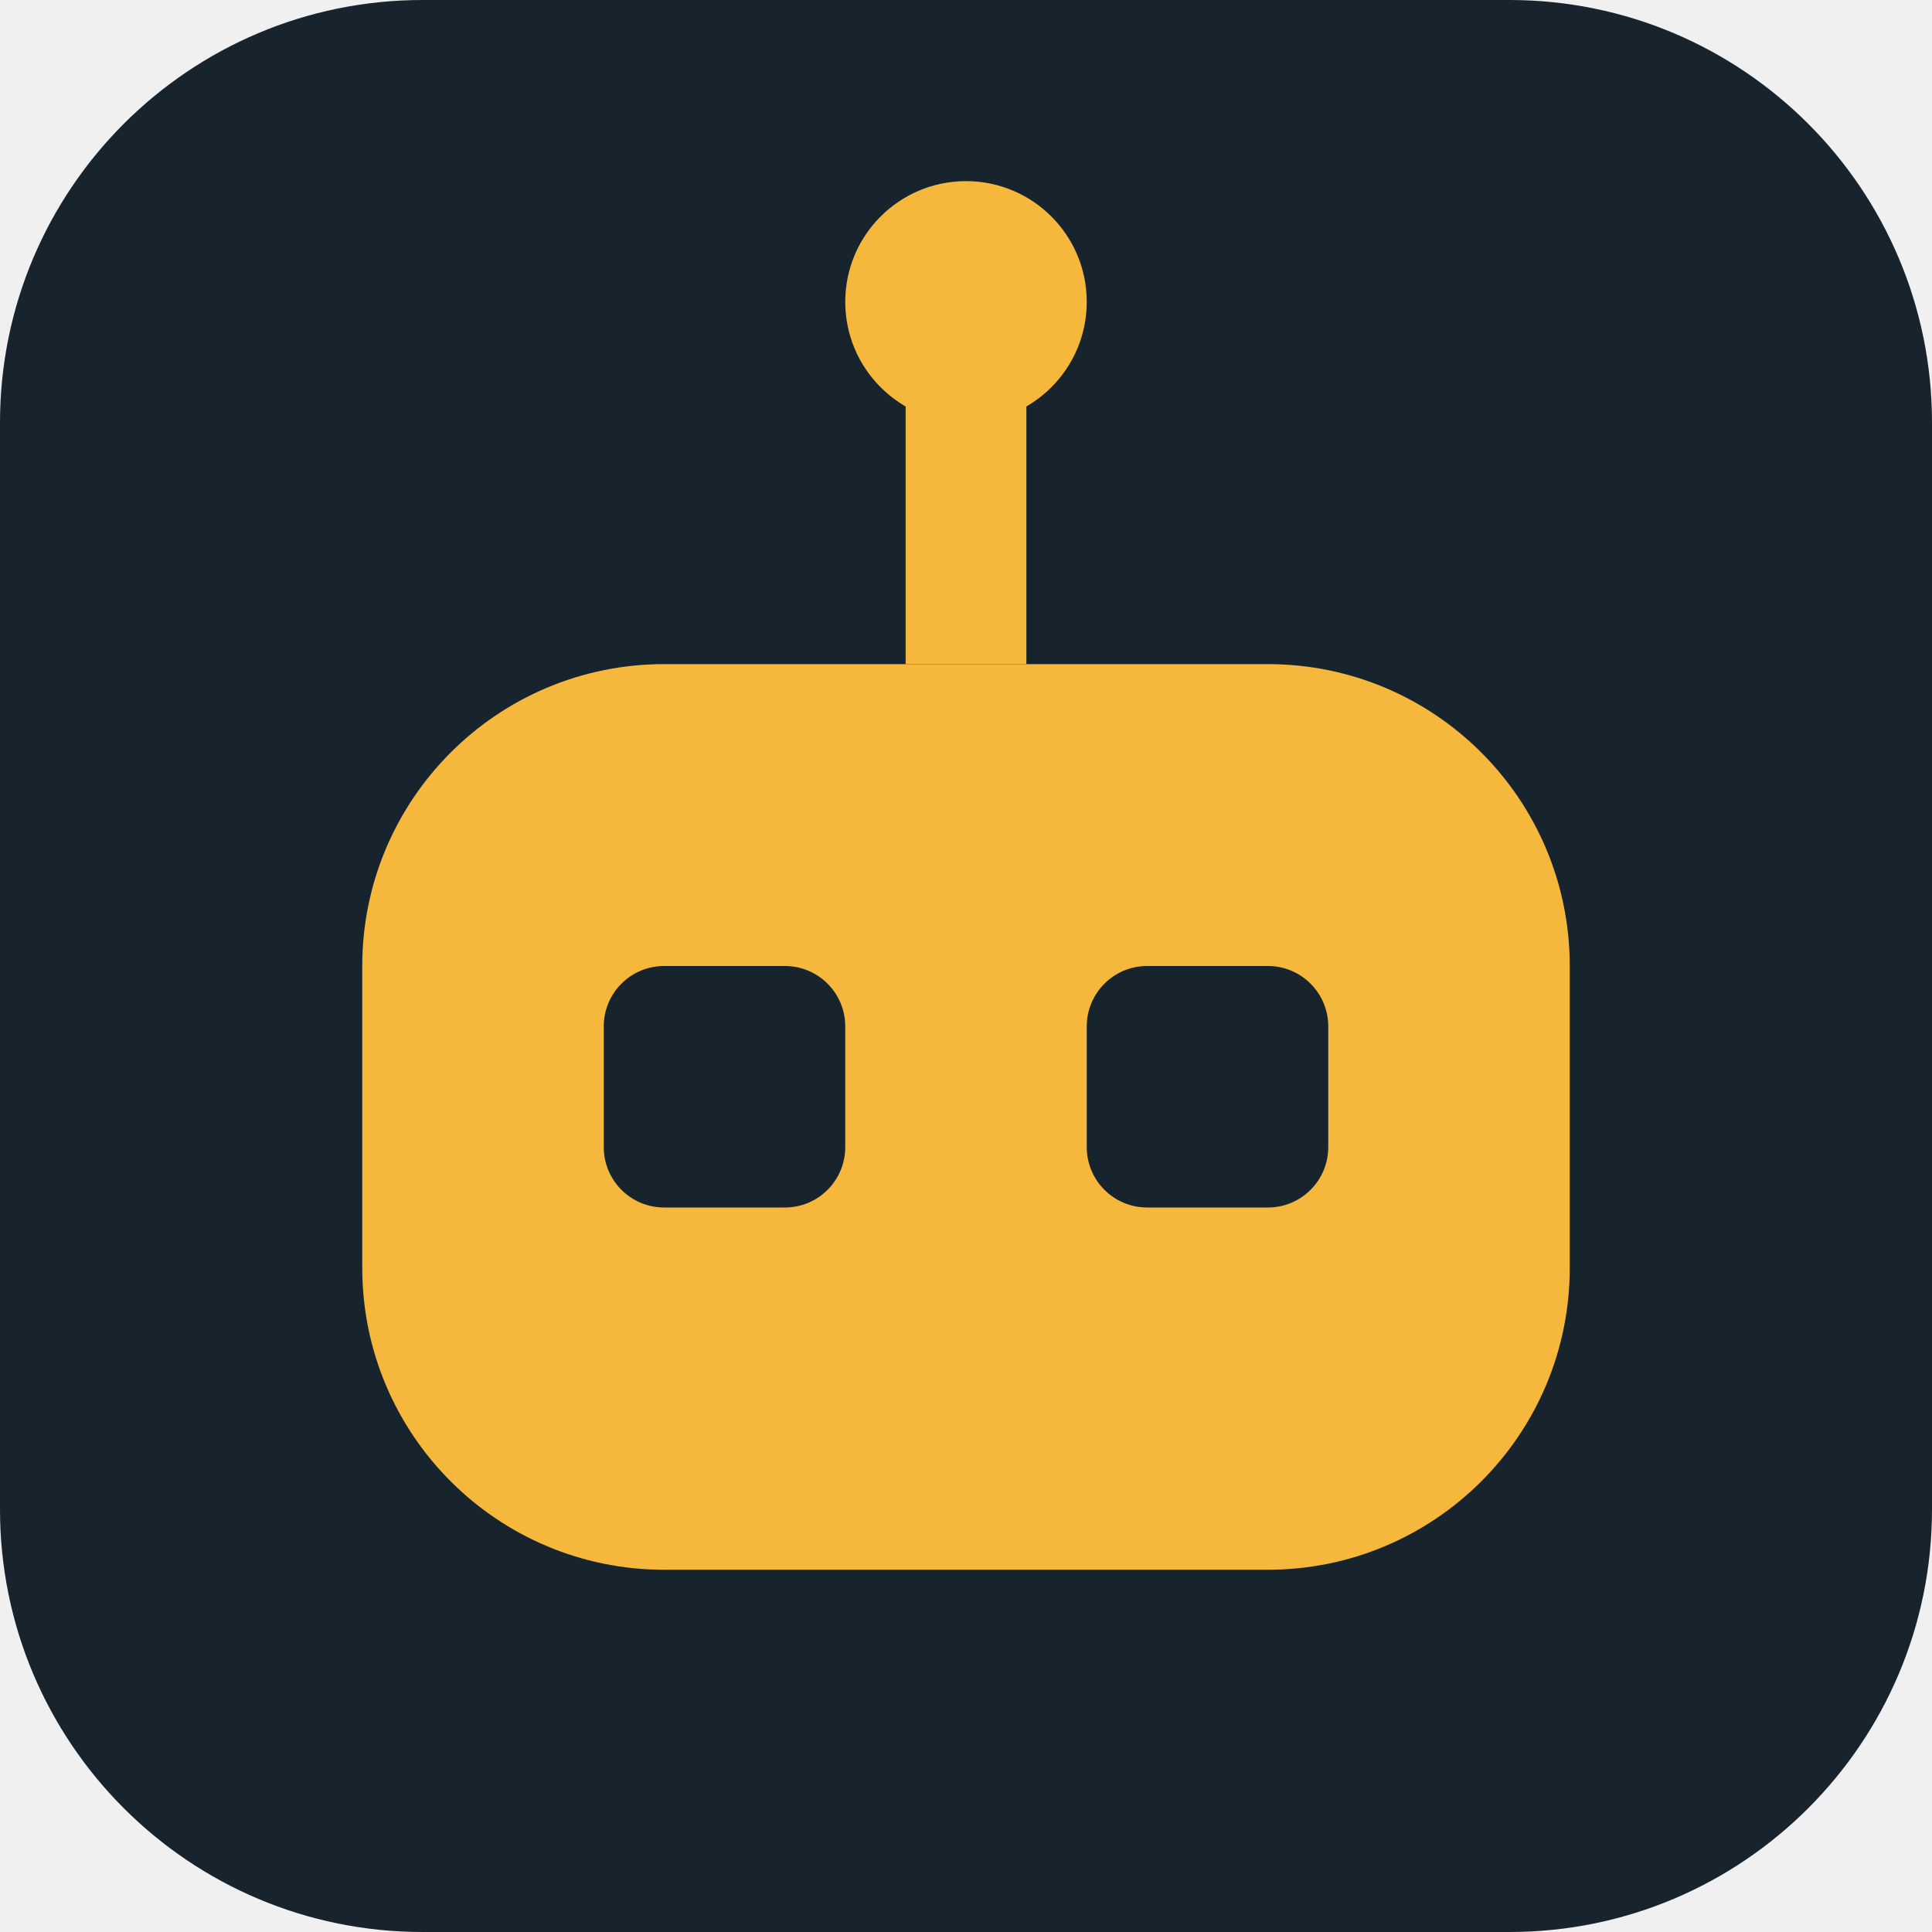
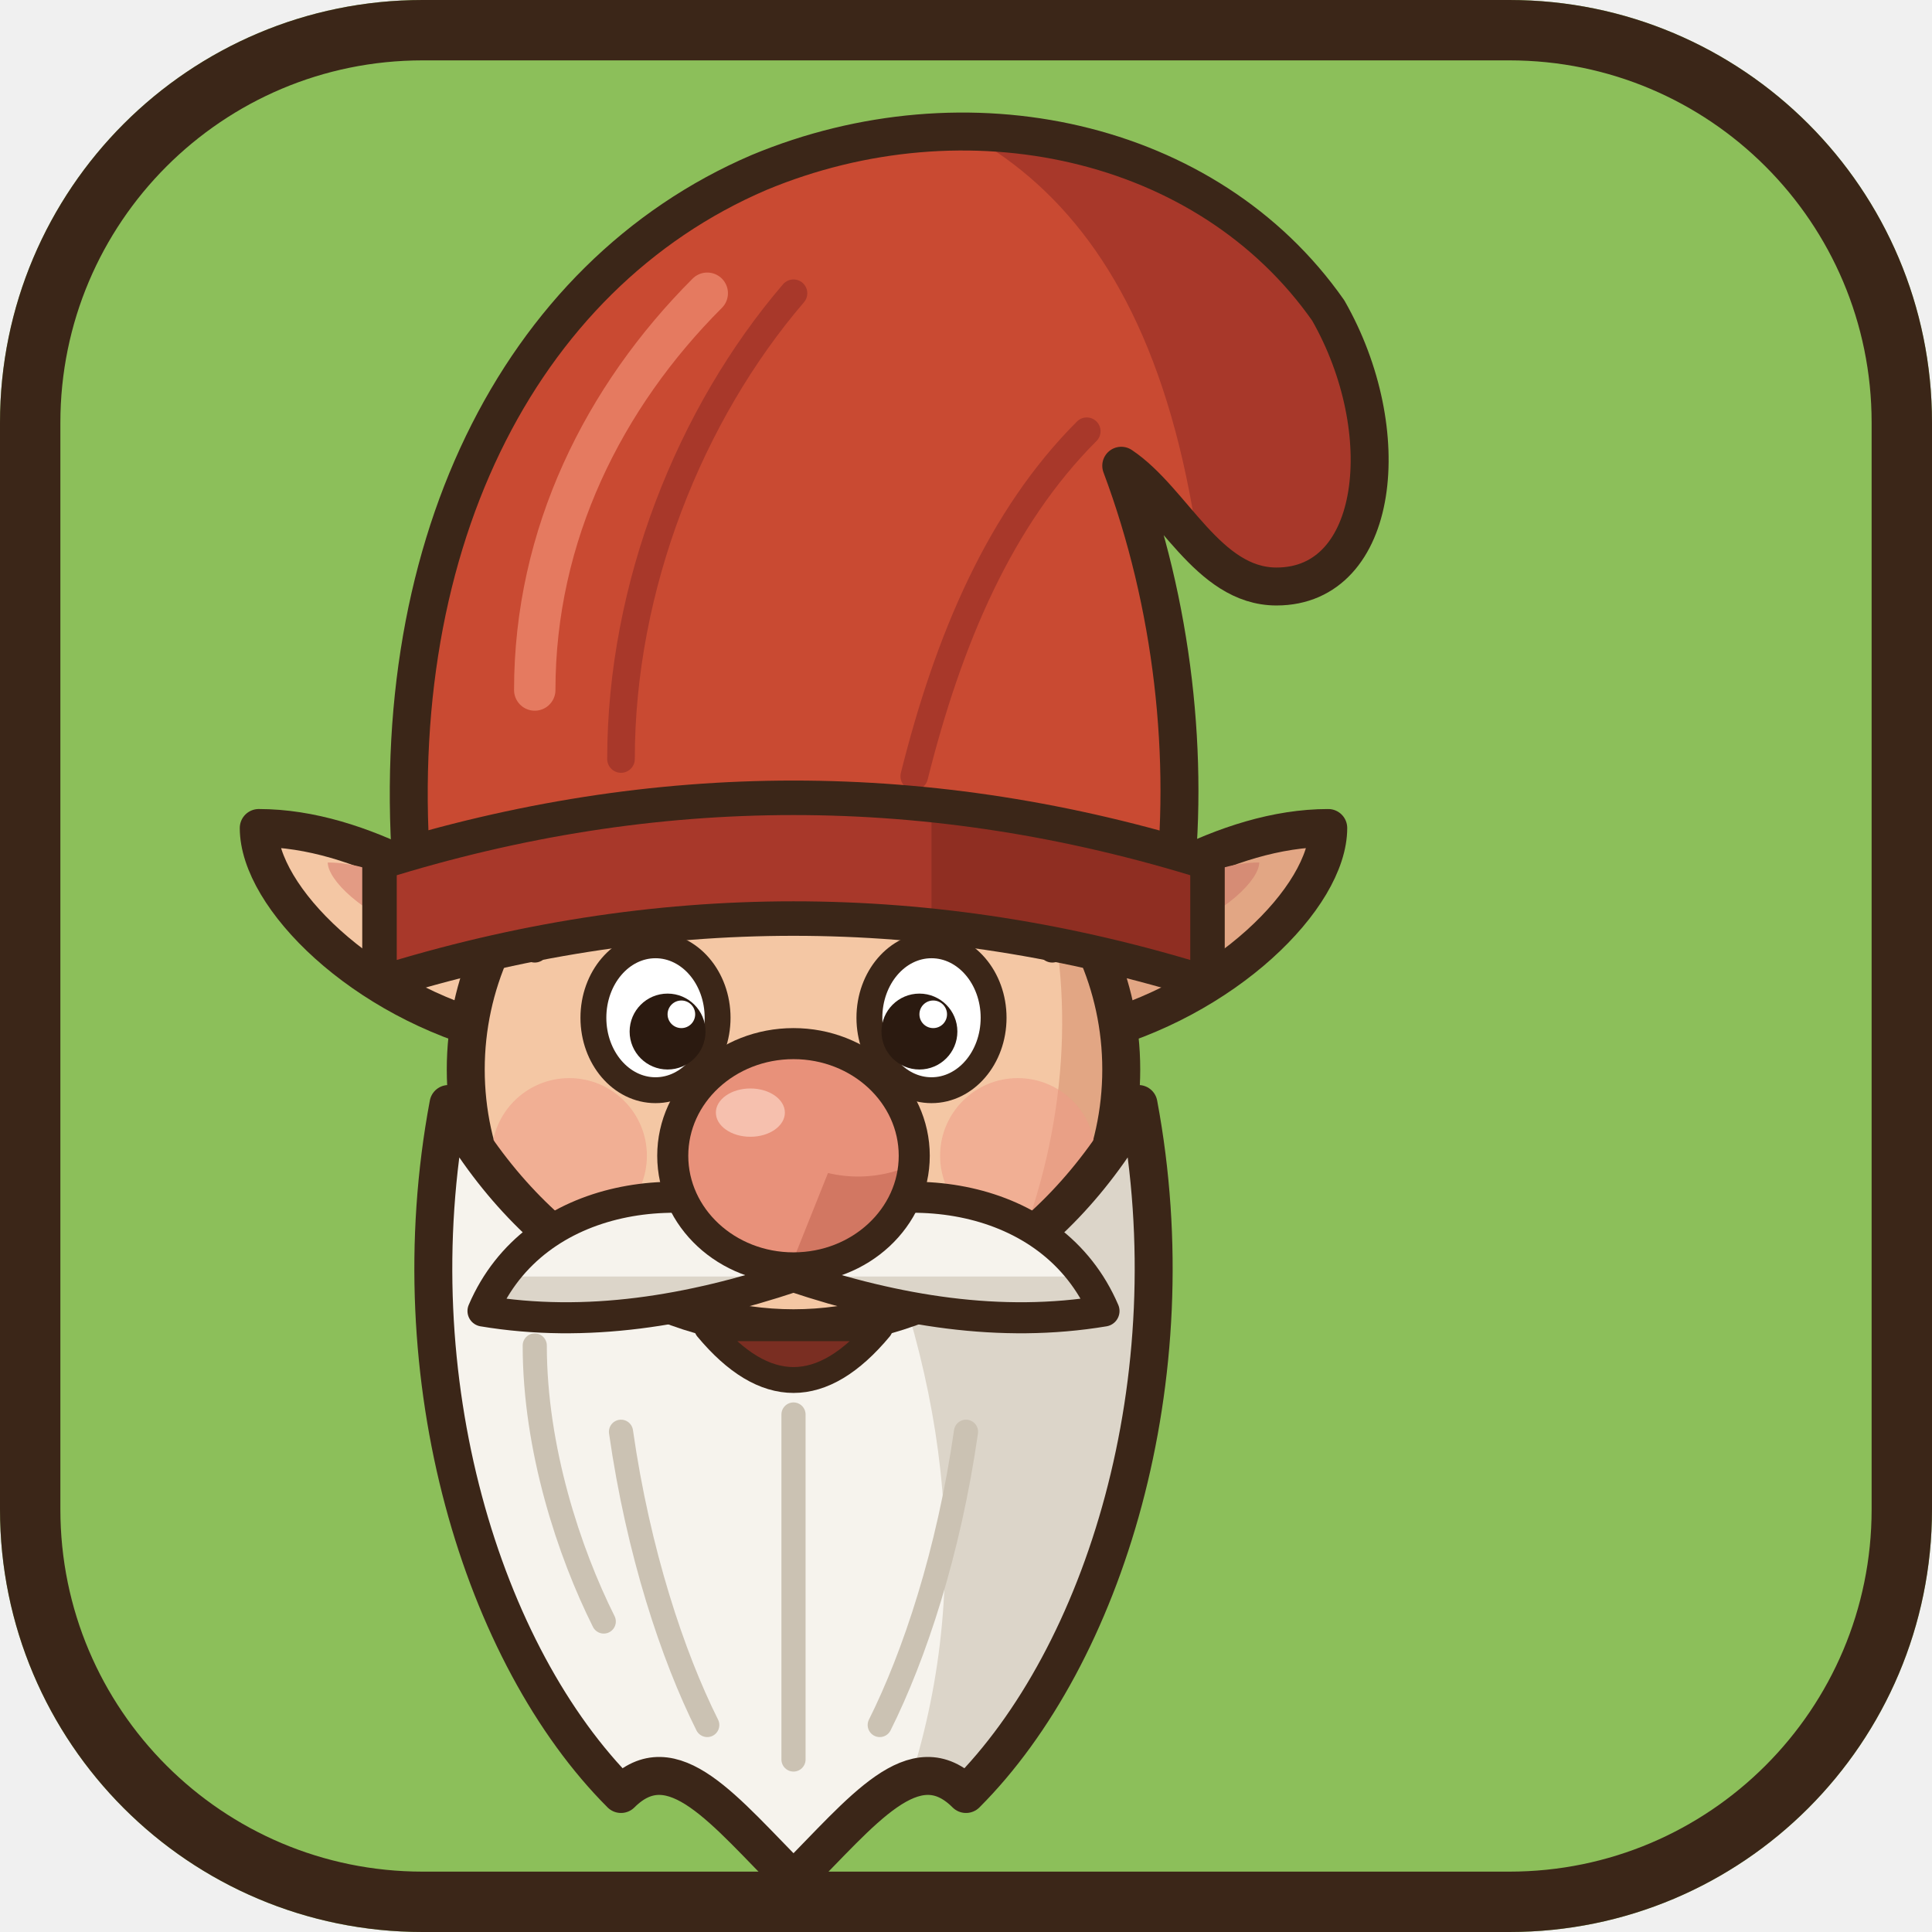
- <svg xmlns="http://www.w3.org/2000/svg" viewBox="0 0 32 32">
-   <rect width="32" height="32" rx="7" fill="#17232d" />
-   <rect x="6" y="11" width="20" height="15" rx="5" fill="#f5b83d" />
-   <rect x="10" y="16" width="4" height="4" rx="1" fill="#17232d" />
-   <rect x="18" y="16" width="4" height="4" rx="1" fill="#17232d" />
-   <rect x="15" y="5" width="2" height="6" fill="#f5b83d" />
-   <circle cx="16" cy="5" r="2" fill="#f5b83d" />
+ <svg xmlns="http://www.w3.org/2000/svg" viewBox="0 0 64 64" width="64" height="64" role="img" aria-label="Gnome Sweet Gnome">
+   <clipPath id="gsg-icon-clip">
+     <rect width="64" height="64" rx="14" />
+   </clipPath>
+   <g clip-path="url(#gsg-icon-clip)">
+     <rect width="64" height="64" fill="#8cbf5a" />
+     <svg viewBox="14 2 112 112" width="64" height="64">
+       <g>
+         <clipPath id="gsg-icon-1">
+           <path d="M43 62 C35 60 29 54 29 50 C35 50 41 54 45 57 Z" />
+         </clipPath>
+         <path d="M43 62 C35 60 29 54 29 50 C35 50 41 54 45 57 Z" fill="#f4c7a4" />
+         <path d="M43 62 C35 60 29 54 29 50 C35 50 41 54 45 57 Z" fill="none" stroke="#3b2618" stroke-width="2.2" stroke-linejoin="round" stroke-linecap="round" />
+         <path d="M38 56 C35 55 33 53 33 52 C36 52 39 54 41 56 Z" fill="#e39b84" />
+         <clipPath id="gsg-icon-2">
+           <path d="M77 62 C85 60 91 54 91 50 C85 50 79 54 75 57 Z" />
+         </clipPath>
+         <path d="M77 62 C85 60 91 54 91 50 C85 50 79 54 75 57 Z" fill="#f4c7a4" />
+         <g clip-path="url(#gsg-icon-2)">
+           <path d="M80 52 L95 48 L95 64 L76 62 Z" fill="#e2a684" />
+         </g>
+         <path d="M77 62 C85 60 91 54 91 50 C85 50 79 54 75 57 Z" fill="none" stroke="#3b2618" stroke-width="2.2" stroke-linejoin="round" stroke-linecap="round" />
+         <path d="M82 56 C85 55 87 53 87 52 C84 52 81 54 79 56 Z" fill="#d68c75" />
+         <clipPath id="gsg-icon-3">
+           <path d="M41 64 a19 18 0 1 0 38 0 a19 18 0 1 0 -38 0" />
+         </clipPath>
+         <path d="M41 64 a19 18 0 1 0 38 0 a19 18 0 1 0 -38 0" fill="#f4c7a4" />
+         <g clip-path="url(#gsg-icon-3)">
+           <path d="M70 44 C78 54 78 72 66 86 L90 86 L90 44 Z" fill="#e2a684" />
+         </g>
+         <path d="M41 64 a19 18 0 1 0 38 0 a19 18 0 1 0 -38 0" fill="none" stroke="#3b2618" stroke-width="2.2" stroke-linejoin="round" stroke-linecap="round" />
+         <circle cx="47" cy="69" r="4.5" fill="#ee9a86" opacity=".55" />
+         <circle cx="73" cy="69" r="4.5" fill="#ee9a86" opacity=".55" />
+         <g class="eyes">
+           <ellipse cx="52" cy="61" rx="3.6" ry="4.2" fill="#fff" stroke="#3b2618" stroke-width="1.5" stroke-linejoin="round" stroke-linecap="round" />
+           <circle cx="52.7" cy="61.8" r="2.2" fill="#2b1a10" />
+           <circle cx="53.5" cy="60.8" r=".8" fill="#fff" />
+           <ellipse cx="68" cy="61" rx="3.6" ry="4.2" fill="#fff" stroke="#3b2618" stroke-width="1.5" stroke-linejoin="round" stroke-linecap="round" />
+           <circle cx="67.3" cy="61.8" r="2.2" fill="#2b1a10" />
+           <circle cx="68.1" cy="60.8" r=".8" fill="#fff" />
+         </g>
+         <g class="brows">
+           <clipPath id="gsg-icon-4">
+             <path d="M44 55 C47 50 54 49 58 53 C54 53 49 54 45 57 Z" />
+           </clipPath>
+           <path d="M44 55 C47 50 54 49 58 53 C54 53 49 54 45 57 Z" fill="#f6f3ed" />
+           <path d="M44 55 C47 50 54 49 58 53 C54 53 49 54 45 57 Z" fill="none" stroke="#3b2618" stroke-width="1.6" stroke-linejoin="round" stroke-linecap="round" />
+           <clipPath id="gsg-icon-5">
+             <path d="M76 55 C73 50 66 49 62 53 C66 53 71 54 75 57 Z" />
+           </clipPath>
+           <path d="M76 55 C73 50 66 49 62 53 C66 53 71 54 75 57 Z" fill="#f6f3ed" />
+           <g clip-path="url(#gsg-icon-5)">
+             <path d="M68 48 H80 V58 H68 Z" fill="#dcd5c9" />
+           </g>
+           <path d="M76 55 C73 50 66 49 62 53 C66 53 71 54 75 57 Z" fill="none" stroke="#3b2618" stroke-width="1.6" stroke-linejoin="round" stroke-linecap="round" />
+         </g>
+         <clipPath id="gsg-icon-6">
+           <path d="M40 66 C37 82 42 98 50 106 C53 103 56 107 60 111 C64 107 67 103 70 106 C78 98 83 82 80 66 C75 75 67 79 60 79 C53 79 45 75 40 66 Z" />
+         </clipPath>
+         <path d="M40 66 C37 82 42 98 50 106 C53 103 56 107 60 111 C64 107 67 103 70 106 C78 98 83 82 80 66 C75 75 67 79 60 79 C53 79 45 75 40 66 Z" fill="#f6f3ed" />
+         <g clip-path="url(#gsg-icon-6)">
+           <path d="M66 76 C74 74 80 68 84 64 L84 112 L64 112 C70 100 70 88 66 76 Z" fill="#dcd5c9" />
+         </g>
+         <path d="M40 66 C37 82 42 98 50 106 C53 103 56 107 60 111 C64 107 67 103 70 106 C78 98 83 82 80 66 C75 75 67 79 60 79 C53 79 45 75 40 66 Z" fill="none" stroke="#3b2618" stroke-width="2.2" stroke-linejoin="round" stroke-linecap="round" />
+         <path d="M50 85 C51 92 53 98 55 102 M60 84 V104 M70 85 C69 92 67 98 65 102 M45 80 C45 86 47 92 49 96" fill="none" stroke="#cbc2b3" stroke-width="1.4" stroke-linecap="round" />
+         <path d="M55 79 Q60 85 65 79 Z" fill="#7a2e22" stroke="#3b2618" stroke-width="1.5" stroke-linejoin="round" stroke-linecap="round" />
+         <clipPath id="gsg-icon-7">
+           <path d="M60 73 C54 70 45 71 42 78 C48 79 54 78 60 76 C66 78 72 79 78 78 C75 71 66 70 60 73 Z" />
+         </clipPath>
+         <path d="M60 73 C54 70 45 71 42 78 C48 79 54 78 60 76 C66 78 72 79 78 78 C75 71 66 70 60 73 Z" fill="#f6f3ed" />
+         <g clip-path="url(#gsg-icon-7)">
+           <path d="M40 76 H80 V82 H40 Z" fill="#dcd5c9" />
+         </g>
+         <path d="M60 73 C54 70 45 71 42 78 C48 79 54 78 60 76 C66 78 72 79 78 78 C75 71 66 70 60 73 Z" fill="none" stroke="#3b2618" stroke-width="1.8" stroke-linejoin="round" stroke-linecap="round" />
+         <clipPath id="gsg-icon-8">
+           <path d="M53 69 a7 6.5 0 1 0 14 0 a7 6.5 0 1 0 -14 0" />
+         </clipPath>
+         <path d="M53 69 a7 6.5 0 1 0 14 0 a7 6.5 0 1 0 -14 0" fill="#e8917a" />
+         <g clip-path="url(#gsg-icon-8)">
+           <path d="M62 70 a7 6.5 0 0 0 7 -2 V80 H58 Z" fill="#d27762" />
+         </g>
+         <path d="M53 69 a7 6.5 0 1 0 14 0 a7 6.5 0 1 0 -14 0" fill="none" stroke="#3b2618" stroke-width="1.8" stroke-linejoin="round" stroke-linecap="round" />
+         <ellipse cx="57.5" cy="66.5" rx="2" ry="1.4" fill="#f6c0ae" />
+         <clipPath id="gsg-icon-9">
+           <path d="M38 54 C36 34 44 18 58 12 C70 7 84 10 91 20 C95 27 94 36 88 36 C84 36 82 31 79 29 C82 37 83 46 82 54 C68 50 52 50 38 54 Z" />
+         </clipPath>
+         <path d="M38 54 C36 34 44 18 58 12 C70 7 84 10 91 20 C95 27 94 36 88 36 C84 36 82 31 79 29 C82 37 83 46 82 54 C68 50 52 50 38 54 Z" fill="#c94a32" />
+         <g clip-path="url(#gsg-icon-9)">
+           <path d="M66 8 C78 12 86 24 84 56 L100 56 L100 0 L66 0 Z" fill="#a8382a" />
+         </g>
+         <path d="M38 54 C36 34 44 18 58 12 C70 7 84 10 91 20 C95 27 94 36 88 36 C84 36 82 31 79 29 C82 37 83 46 82 54 C68 50 52 50 38 54 Z" fill="none" stroke="#3b2618" stroke-width="2.2" stroke-linejoin="round" stroke-linecap="round" />
+         <path d="M50 46 C50 36 54 26 60 19 M67 47 C69 39 72 32 77 27" fill="none" stroke="#a8382a" stroke-width="1.6" stroke-linecap="round" />
+         <path d="M45 42 C45 33 49 25 55 19" fill="none" stroke="#e57a60" stroke-width="2.4" stroke-linecap="round" />
+         <clipPath id="gsg-icon-10">
+           <path d="M36 52 C52 47 68 47 84 52 L84 59 C68 54 52 54 36 59 Z" />
+         </clipPath>
+         <path d="M36 52 C52 47 68 47 84 52 L84 59 C68 54 52 54 36 59 Z" fill="#a8382a" />
+         <g clip-path="url(#gsg-icon-10)">
+           <path d="M68 46 H90 V62 H68 Z" fill="#8f2e22" />
+         </g>
+         <path d="M36 52 C52 47 68 47 84 52 L84 59 C68 54 52 54 36 59 Z" fill="none" stroke="#3b2618" stroke-width="2" stroke-linejoin="round" stroke-linecap="round" />
+       </g>
+     </svg>
+   </g>
+   <rect x="1" y="1" width="62" height="62" rx="13" fill="none" stroke="#3b2618" stroke-width="2" />
</svg>
